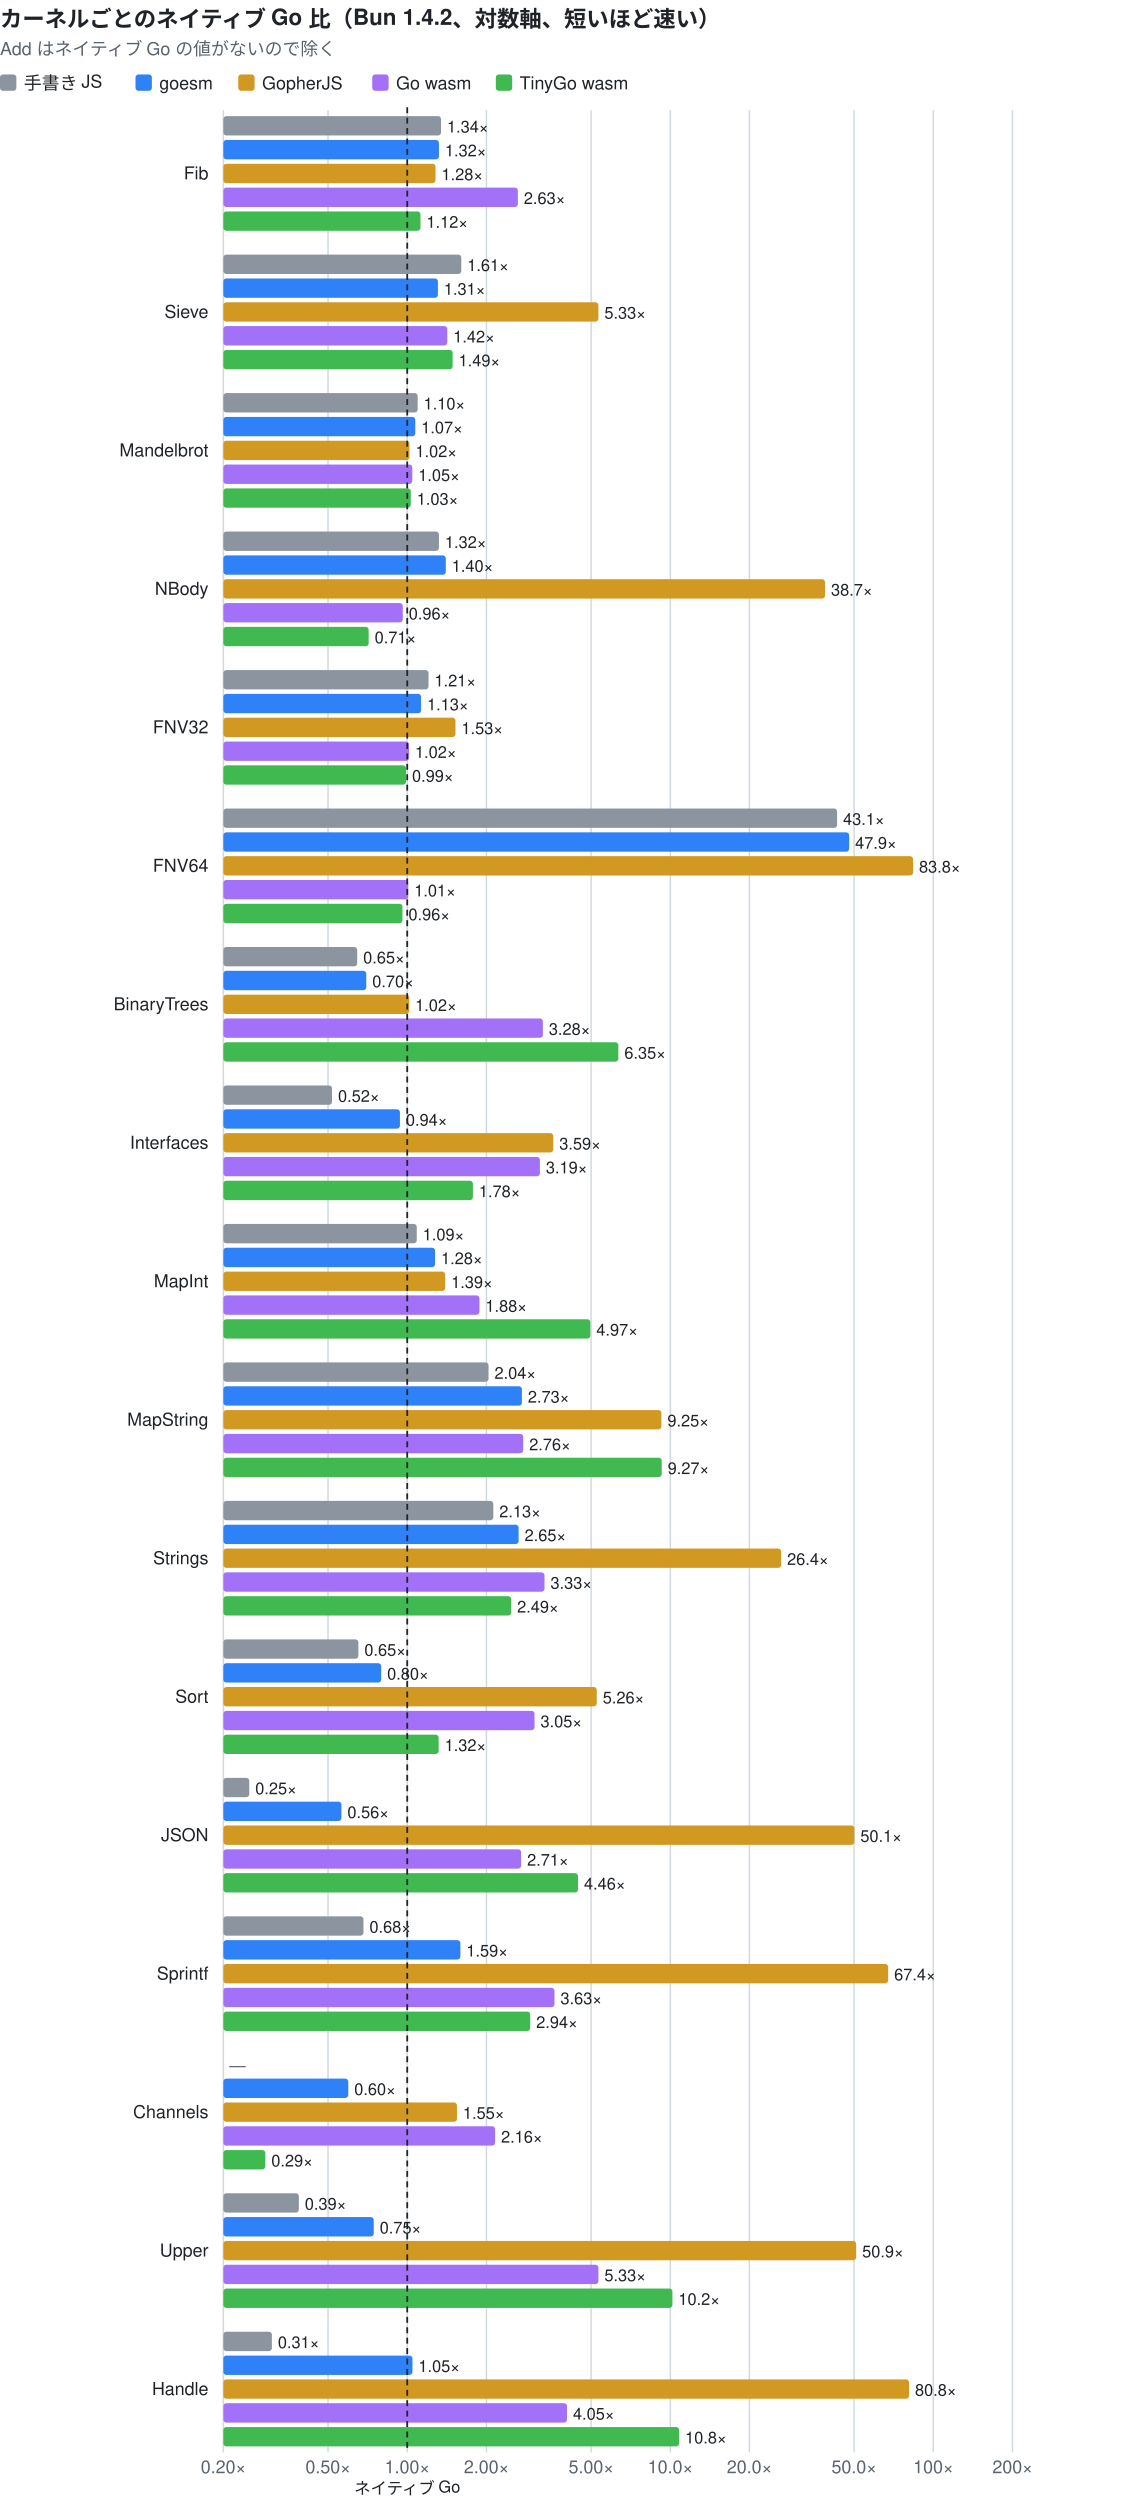
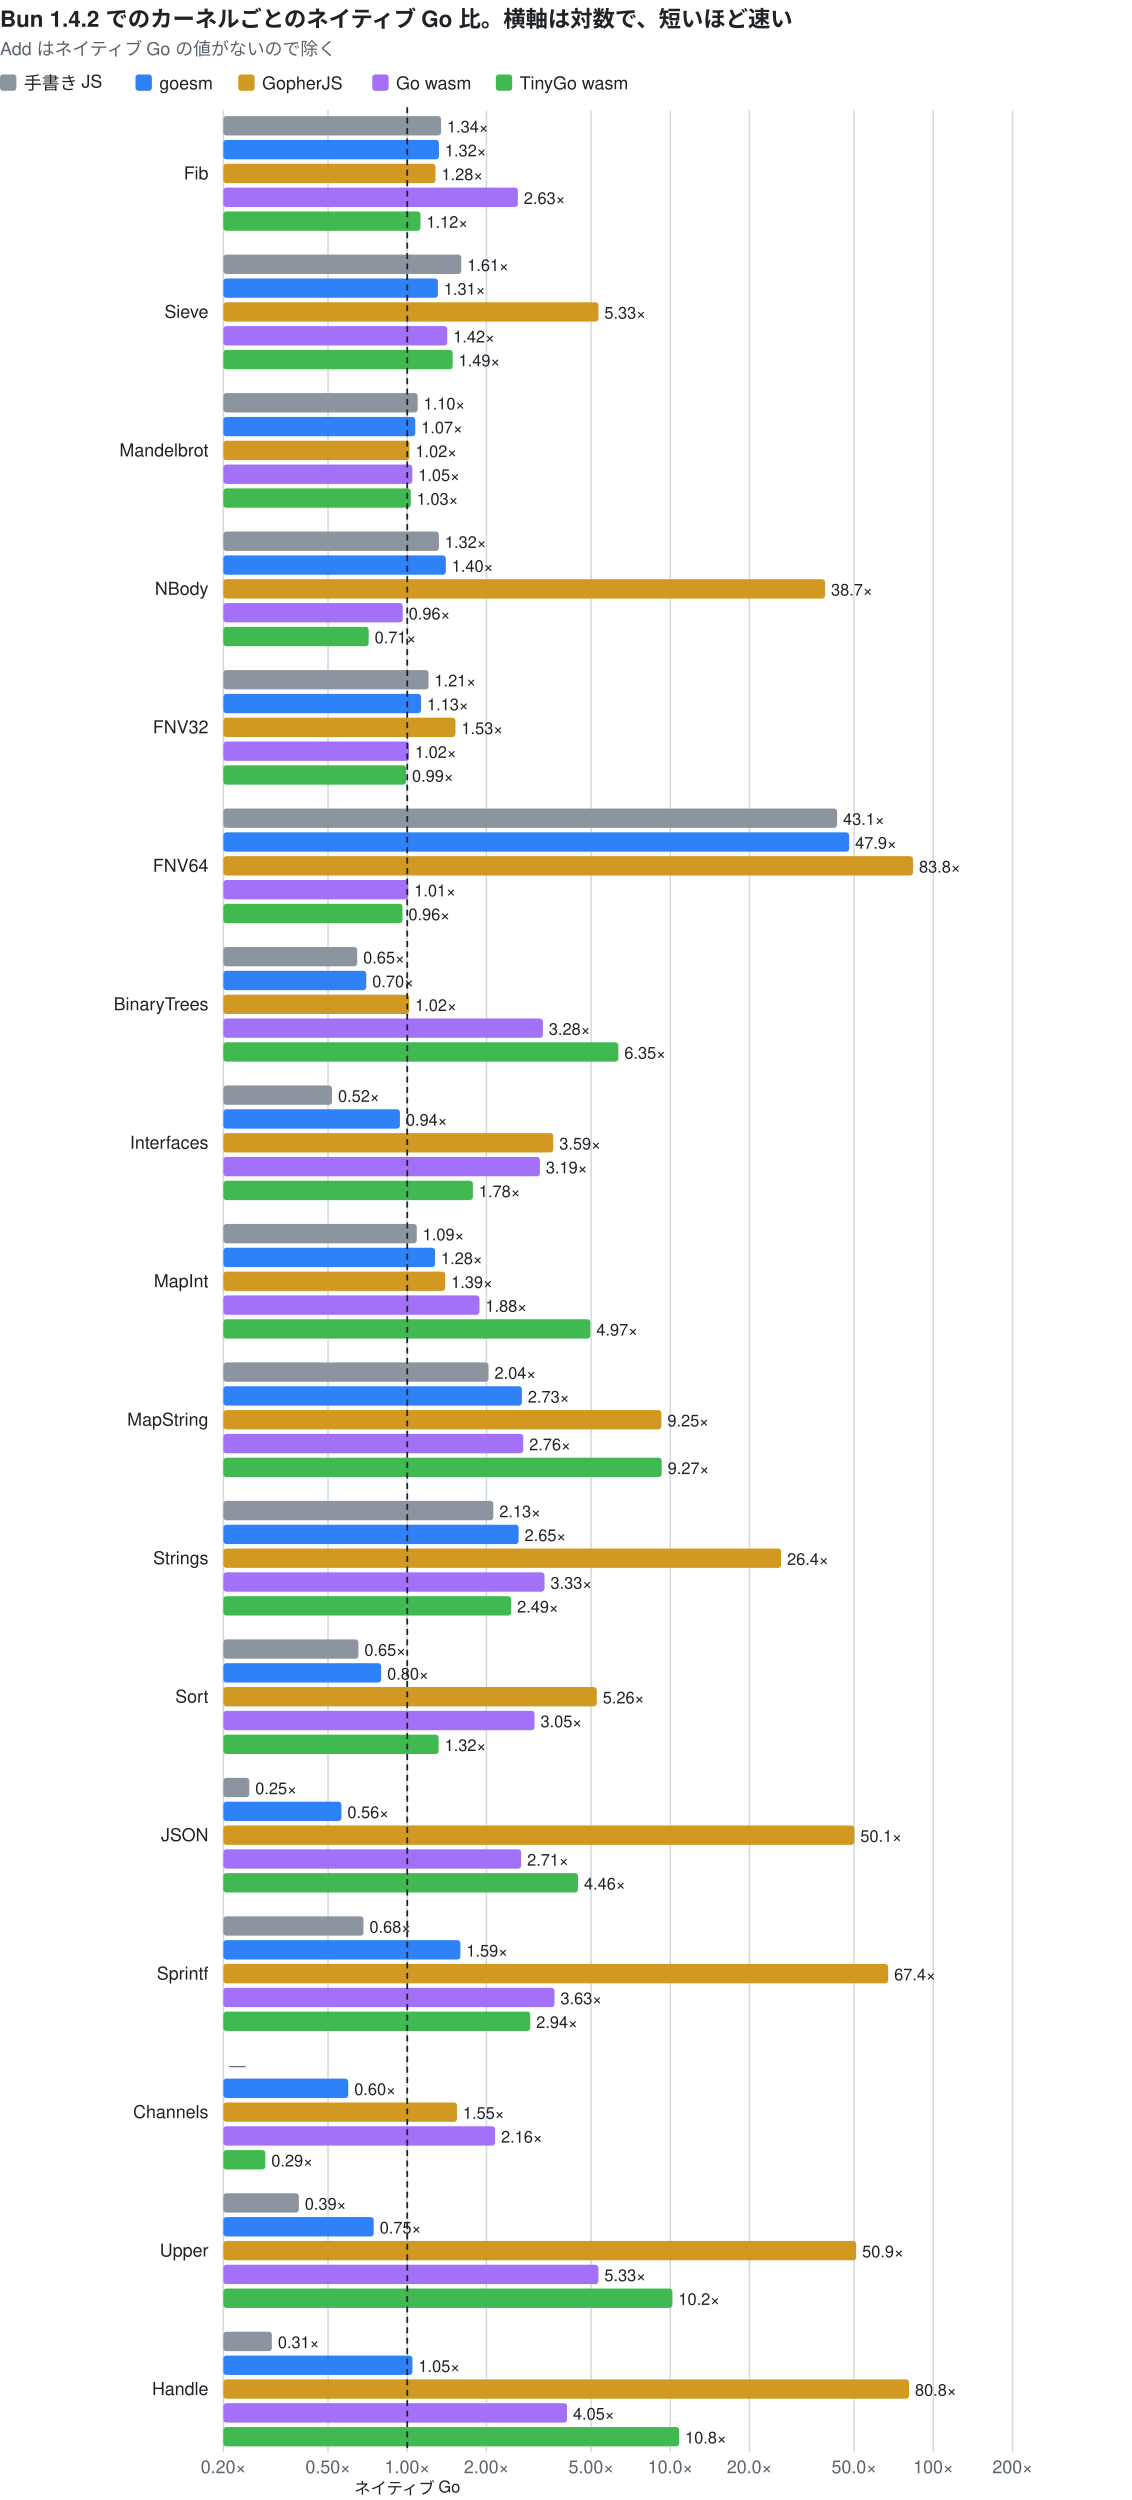
<svg xmlns="http://www.w3.org/2000/svg" width="760" height="1679" viewBox="0 0 760 1679" font-family="-apple-system, 'Segoe UI', Helvetica, Arial, 'Hiragino Sans', 'Noto Sans CJK JP', 'Yu Gothic', sans-serif" font-size="12">
  <style>.t{fill:#1f2328}.m{fill:#59636e}.g{stroke:#d1d9e0}.r{stroke:#1f2328}@media (prefers-color-scheme:dark){.t{fill:#f0f6fc}.m{fill:#9198a1}.g{stroke:#3d444d}.r{stroke:#f0f6fc}}</style>
-   <text class="t" x="0" y="18" font-size="15" font-weight="600">カーネルごとのネイティブ Go 比（Bun 1.4.2、対数軸、短いほど速い）</text>
+   <text class="t" x="0" y="18" font-size="15" font-weight="600">Bun 1.4.2 でのカーネルごとのネイティブ Go 比。横軸は対数で、短いほど速い</text>
  <text class="m" x="0" y="37">Add はネイティブ Go の値がないので除く</text>
  <rect x="0" y="50" width="11" height="11" rx="2" fill="#8c959f" />
  <text class="t" x="16" y="60">手書き JS</text>
  <rect x="91" y="50" width="11" height="11" rx="2" fill="#2f81f7" />
  <text class="t" x="107" y="60">goesm</text>
  <rect x="160" y="50" width="11" height="11" rx="2" fill="#d29922" />
  <text class="t" x="176" y="60">GopherJS</text>
  <rect x="250" y="50" width="11" height="11" rx="2" fill="#a371f7" />
  <text class="t" x="266" y="60">Go wasm</text>
  <rect x="333" y="50" width="11" height="11" rx="2" fill="#3fb950" />
  <text class="t" x="349" y="60">TinyGo wasm</text>
  <line class="g" x1="150.0" y1="74" x2="150.0" y2="1647" />
  <text class="m" x="150.0" y="1661" text-anchor="middle">0.20×</text>
  <line class="g" x1="220.3" y1="74" x2="220.3" y2="1647" />
  <text class="m" x="220.3" y="1661" text-anchor="middle">0.50×</text>
  <line class="g" x1="273.5" y1="74" x2="273.5" y2="1647" />
  <text class="m" x="273.5" y="1661" text-anchor="middle">1.00×</text>
  <line class="g" x1="326.7" y1="74" x2="326.7" y2="1647" />
  <text class="m" x="326.7" y="1661" text-anchor="middle">2.00×</text>
  <line class="g" x1="397.0" y1="74" x2="397.0" y2="1647" />
  <text class="m" x="397.0" y="1661" text-anchor="middle">5.00×</text>
  <line class="g" x1="450.2" y1="74" x2="450.2" y2="1647" />
  <text class="m" x="450.2" y="1661" text-anchor="middle">10.0×</text>
  <line class="g" x1="503.3" y1="74" x2="503.3" y2="1647" />
  <text class="m" x="503.3" y="1661" text-anchor="middle">20.0×</text>
  <line class="g" x1="573.6" y1="74" x2="573.6" y2="1647" />
  <text class="m" x="573.6" y="1661" text-anchor="middle">50.0×</text>
  <line class="g" x1="626.8" y1="74" x2="626.8" y2="1647" />
  <text class="m" x="626.8" y="1661" text-anchor="middle">100×</text>
  <line class="g" x1="680.0" y1="74" x2="680.0" y2="1647" />
  <text class="m" x="680.0" y="1661" text-anchor="middle">200×</text>
  <text class="t" x="140" y="120.5" text-anchor="end">Fib</text>
  <rect x="150" y="78" width="146.2" height="13" rx="2" fill="#8c959f" />
  <text class="t" x="300.2" y="89" font-size="11">1.34×</text>
  <rect x="150" y="94" width="144.8" height="13" rx="2" fill="#2f81f7" />
  <text class="t" x="298.8" y="105" font-size="11">1.32×</text>
  <rect x="150" y="110" width="142.5" height="13" rx="2" fill="#d29922" />
  <text class="t" x="296.5" y="121" font-size="11">1.28×</text>
  <rect x="150" y="126" width="197.8" height="13" rx="2" fill="#a371f7" />
  <text class="t" x="351.8" y="137" font-size="11">2.63×</text>
  <rect x="150" y="142" width="132.4" height="13" rx="2" fill="#3fb950" />
  <text class="t" x="286.4" y="153" font-size="11">1.12×</text>
  <text class="t" x="140" y="213.5" text-anchor="end">Sieve</text>
  <rect x="150" y="171" width="159.8" height="13" rx="2" fill="#8c959f" />
  <text class="t" x="313.8" y="182" font-size="11">1.61×</text>
  <rect x="150" y="187" width="144.1" height="13" rx="2" fill="#2f81f7" />
  <text class="t" x="298.1" y="198" font-size="11">1.31×</text>
  <rect x="150" y="203" width="251.9" height="13" rx="2" fill="#d29922" />
  <text class="t" x="405.9" y="214" font-size="11">5.33×</text>
  <rect x="150" y="219" width="150.4" height="13" rx="2" fill="#a371f7" />
  <text class="t" x="304.4" y="230" font-size="11">1.42×</text>
  <rect x="150" y="235" width="154.0" height="13" rx="2" fill="#3fb950" />
  <text class="t" x="308.0" y="246" font-size="11">1.49×</text>
  <text class="t" x="140" y="306.5" text-anchor="end">Mandelbrot</text>
  <rect x="150" y="264" width="130.5" height="13" rx="2" fill="#8c959f" />
  <text class="t" x="284.5" y="275" font-size="11">1.10×</text>
  <rect x="150" y="280" width="128.9" height="13" rx="2" fill="#2f81f7" />
  <text class="t" x="282.9" y="291" font-size="11">1.07×</text>
  <rect x="150" y="296" width="125.0" height="13" rx="2" fill="#d29922" />
  <text class="t" x="279.0" y="307" font-size="11">1.02×</text>
  <rect x="150" y="312" width="126.9" height="13" rx="2" fill="#a371f7" />
  <text class="t" x="280.9" y="323" font-size="11">1.05×</text>
  <rect x="150" y="328" width="125.9" height="13" rx="2" fill="#3fb950" />
  <text class="t" x="279.9" y="339" font-size="11">1.03×</text>
  <text class="t" x="140" y="399.5" text-anchor="end">NBody</text>
  <rect x="150" y="357" width="144.8" height="13" rx="2" fill="#8c959f" />
  <text class="t" x="298.8" y="368" font-size="11">1.32×</text>
  <rect x="150" y="373" width="149.4" height="13" rx="2" fill="#2f81f7" />
  <text class="t" x="303.4" y="384" font-size="11">1.40×</text>
  <rect x="150" y="389" width="404.1" height="13" rx="2" fill="#d29922" />
  <text class="t" x="558.1" y="400" font-size="11">38.7×</text>
  <rect x="150" y="405" width="120.5" height="13" rx="2" fill="#a371f7" />
  <text class="t" x="274.5" y="416" font-size="11">0.96×</text>
  <rect x="150" y="421" width="97.6" height="13" rx="2" fill="#3fb950" />
  <text class="t" x="251.6" y="432" font-size="11">0.71×</text>
  <text class="t" x="140" y="492.5" text-anchor="end">FNV32</text>
  <rect x="150" y="450" width="137.8" height="13" rx="2" fill="#8c959f" />
  <text class="t" x="291.8" y="461" font-size="11">1.21×</text>
  <rect x="150" y="466" width="132.8" height="13" rx="2" fill="#2f81f7" />
  <text class="t" x="286.8" y="477" font-size="11">1.13×</text>
  <rect x="150" y="482" width="155.9" height="13" rx="2" fill="#d29922" />
  <text class="t" x="309.9" y="493" font-size="11">1.53×</text>
  <rect x="150" y="498" width="124.7" height="13" rx="2" fill="#a371f7" />
  <text class="t" x="278.7" y="509" font-size="11">1.02×</text>
  <rect x="150" y="514" width="122.7" height="13" rx="2" fill="#3fb950" />
  <text class="t" x="276.7" y="525" font-size="11">0.99×</text>
  <text class="t" x="140" y="585.5" text-anchor="end">FNV64</text>
  <rect x="150" y="543" width="412.2" height="13" rx="2" fill="#8c959f" />
  <text class="t" x="566.2" y="554" font-size="11">43.1×</text>
  <rect x="150" y="559" width="420.3" height="13" rx="2" fill="#2f81f7" />
  <text class="t" x="574.3" y="570" font-size="11">47.9×</text>
  <rect x="150" y="575" width="463.2" height="13" rx="2" fill="#d29922" />
  <text class="t" x="617.2" y="586" font-size="11">83.8×</text>
  <rect x="150" y="591" width="124.2" height="13" rx="2" fill="#a371f7" />
  <text class="t" x="278.2" y="602" font-size="11">1.01×</text>
  <rect x="150" y="607" width="120.3" height="13" rx="2" fill="#3fb950" />
  <text class="t" x="274.3" y="618" font-size="11">0.96×</text>
  <text class="t" x="140" y="678.5" text-anchor="end">BinaryTrees</text>
  <rect x="150" y="636" width="89.9" height="13" rx="2" fill="#8c959f" />
  <text class="t" x="243.9" y="647" font-size="11">0.65×</text>
  <rect x="150" y="652" width="96.0" height="13" rx="2" fill="#2f81f7" />
  <text class="t" x="250.0" y="663" font-size="11">0.70×</text>
  <rect x="150" y="668" width="124.8" height="13" rx="2" fill="#d29922" />
  <text class="t" x="278.8" y="679" font-size="11">1.02×</text>
  <rect x="150" y="684" width="214.6" height="13" rx="2" fill="#a371f7" />
  <text class="t" x="368.6" y="695" font-size="11">3.28×</text>
  <rect x="150" y="700" width="265.3" height="13" rx="2" fill="#3fb950" />
  <text class="t" x="419.3" y="711" font-size="11">6.35×</text>
  <text class="t" x="140" y="771.5" text-anchor="end">Interfaces</text>
  <rect x="150" y="729" width="73.0" height="13" rx="2" fill="#8c959f" />
  <text class="t" x="227.0" y="740" font-size="11">0.52×</text>
  <rect x="150" y="745" width="118.6" height="13" rx="2" fill="#2f81f7" />
  <text class="t" x="272.6" y="756" font-size="11">0.94×</text>
  <rect x="150" y="761" width="221.6" height="13" rx="2" fill="#d29922" />
  <text class="t" x="375.6" y="772" font-size="11">3.59×</text>
  <rect x="150" y="777" width="212.6" height="13" rx="2" fill="#a371f7" />
  <text class="t" x="366.6" y="788" font-size="11">3.19×</text>
  <rect x="150" y="793" width="167.6" height="13" rx="2" fill="#3fb950" />
  <text class="t" x="321.6" y="804" font-size="11">1.78×</text>
  <text class="t" x="140" y="864.5" text-anchor="end">MapInt</text>
  <rect x="150" y="822" width="129.9" height="13" rx="2" fill="#8c959f" />
  <text class="t" x="283.9" y="833" font-size="11">1.09×</text>
  <rect x="150" y="838" width="142.2" height="13" rx="2" fill="#2f81f7" />
  <text class="t" x="296.2" y="849" font-size="11">1.28×</text>
  <rect x="150" y="854" width="149.0" height="13" rx="2" fill="#d29922" />
  <text class="t" x="303.0" y="865" font-size="11">1.39×</text>
  <rect x="150" y="870" width="172.0" height="13" rx="2" fill="#a371f7" />
  <text class="t" x="326.0" y="881" font-size="11">1.88×</text>
  <rect x="150" y="886" width="246.5" height="13" rx="2" fill="#3fb950" />
  <text class="t" x="400.5" y="897" font-size="11">4.97×</text>
  <text class="t" x="140" y="957.5" text-anchor="end">MapString</text>
  <rect x="150" y="915" width="178.1" height="13" rx="2" fill="#8c959f" />
  <text class="t" x="332.1" y="926" font-size="11">2.04×</text>
  <rect x="150" y="931" width="200.5" height="13" rx="2" fill="#2f81f7" />
  <text class="t" x="354.5" y="942" font-size="11">2.73×</text>
  <rect x="150" y="947" width="294.2" height="13" rx="2" fill="#d29922" />
  <text class="t" x="448.2" y="958" font-size="11">9.25×</text>
  <rect x="150" y="963" width="201.4" height="13" rx="2" fill="#a371f7" />
  <text class="t" x="355.4" y="974" font-size="11">2.76×</text>
  <rect x="150" y="979" width="294.4" height="13" rx="2" fill="#3fb950" />
  <text class="t" x="448.4" y="990" font-size="11">9.27×</text>
  <text class="t" x="140" y="1050.5" text-anchor="end">Strings</text>
  <rect x="150" y="1008" width="181.3" height="13" rx="2" fill="#8c959f" />
  <text class="t" x="335.3" y="1019" font-size="11">2.13×</text>
  <rect x="150" y="1024" width="198.3" height="13" rx="2" fill="#2f81f7" />
  <text class="t" x="352.3" y="1035" font-size="11">2.65×</text>
  <rect x="150" y="1040" width="374.6" height="13" rx="2" fill="#d29922" />
  <text class="t" x="528.6" y="1051" font-size="11">26.4×</text>
  <rect x="150" y="1056" width="215.7" height="13" rx="2" fill="#a371f7" />
  <text class="t" x="369.7" y="1067" font-size="11">3.33×</text>
  <rect x="150" y="1072" width="193.3" height="13" rx="2" fill="#3fb950" />
  <text class="t" x="347.3" y="1083" font-size="11">2.49×</text>
  <text class="t" x="140" y="1143.5" text-anchor="end">Sort</text>
  <rect x="150" y="1101" width="90.7" height="13" rx="2" fill="#8c959f" />
  <text class="t" x="244.7" y="1112" font-size="11">0.65×</text>
  <rect x="150" y="1117" width="106.0" height="13" rx="2" fill="#2f81f7" />
  <text class="t" x="260.0" y="1128" font-size="11">0.80×</text>
  <rect x="150" y="1133" width="250.8" height="13" rx="2" fill="#d29922" />
  <text class="t" x="404.8" y="1144" font-size="11">5.26×</text>
  <rect x="150" y="1149" width="209.0" height="13" rx="2" fill="#a371f7" />
  <text class="t" x="363.0" y="1160" font-size="11">3.05×</text>
  <rect x="150" y="1165" width="144.6" height="13" rx="2" fill="#3fb950" />
  <text class="t" x="298.6" y="1176" font-size="11">1.32×</text>
  <text class="t" x="140" y="1236.5" text-anchor="end">JSON</text>
  <rect x="150" y="1194" width="17.4" height="13" rx="2" fill="#8c959f" />
  <text class="t" x="171.4" y="1205" font-size="11">0.25×</text>
  <rect x="150" y="1210" width="79.3" height="13" rx="2" fill="#2f81f7" />
  <text class="t" x="233.3" y="1221" font-size="11">0.56×</text>
  <rect x="150" y="1226" width="423.8" height="13" rx="2" fill="#d29922" />
  <text class="t" x="577.8" y="1237" font-size="11">50.1×</text>
  <rect x="150" y="1242" width="200.0" height="13" rx="2" fill="#a371f7" />
  <text class="t" x="354.0" y="1253" font-size="11">2.71×</text>
  <rect x="150" y="1258" width="238.2" height="13" rx="2" fill="#3fb950" />
  <text class="t" x="392.2" y="1269" font-size="11">4.46×</text>
  <text class="t" x="140" y="1329.5" text-anchor="end">Sprintf</text>
  <rect x="150" y="1287" width="94.1" height="13" rx="2" fill="#8c959f" />
  <text class="t" x="248.1" y="1298" font-size="11">0.68×</text>
  <rect x="150" y="1303" width="159.2" height="13" rx="2" fill="#2f81f7" />
  <text class="t" x="313.2" y="1314" font-size="11">1.59×</text>
  <rect x="150" y="1319" width="446.5" height="13" rx="2" fill="#d29922" />
  <text class="t" x="600.5" y="1330" font-size="11">67.4×</text>
  <rect x="150" y="1335" width="222.4" height="13" rx="2" fill="#a371f7" />
  <text class="t" x="376.4" y="1346" font-size="11">3.63×</text>
  <rect x="150" y="1351" width="206.1" height="13" rx="2" fill="#3fb950" />
  <text class="t" x="360.1" y="1362" font-size="11">2.94×</text>
  <text class="t" x="140" y="1422.5" text-anchor="end">Channels</text>
  <text class="m" x="154" y="1391" font-size="11">—</text>
  <rect x="150" y="1396" width="83.9" height="13" rx="2" fill="#2f81f7" />
  <text class="t" x="237.9" y="1407" font-size="11">0.60×</text>
  <rect x="150" y="1412" width="156.9" height="13" rx="2" fill="#d29922" />
  <text class="t" x="310.9" y="1423" font-size="11">1.55×</text>
  <rect x="150" y="1428" width="182.5" height="13" rx="2" fill="#a371f7" />
  <text class="t" x="336.5" y="1439" font-size="11">2.16×</text>
  <rect x="150" y="1444" width="28.2" height="13" rx="2" fill="#3fb950" />
  <text class="t" x="182.2" y="1455" font-size="11">0.29×</text>
  <text class="t" x="140" y="1515.5" text-anchor="end">Upper</text>
  <rect x="150" y="1473" width="50.7" height="13" rx="2" fill="#8c959f" />
  <text class="t" x="204.7" y="1484" font-size="11">0.39×</text>
  <rect x="150" y="1489" width="101.0" height="13" rx="2" fill="#2f81f7" />
  <text class="t" x="255.0" y="1500" font-size="11">0.75×</text>
  <rect x="150" y="1505" width="425.0" height="13" rx="2" fill="#d29922" />
  <text class="t" x="579.0" y="1516" font-size="11">50.9×</text>
  <rect x="150" y="1521" width="251.9" height="13" rx="2" fill="#a371f7" />
  <text class="t" x="405.9" y="1532" font-size="11">5.33×</text>
  <rect x="150" y="1537" width="301.6" height="13" rx="2" fill="#3fb950" />
  <text class="t" x="455.6" y="1548" font-size="11">10.2×</text>
  <text class="t" x="140" y="1608.5" text-anchor="end">Handle</text>
  <rect x="150" y="1566" width="32.6" height="13" rx="2" fill="#8c959f" />
  <text class="t" x="186.6" y="1577" font-size="11">0.31×</text>
  <rect x="150" y="1582" width="127.0" height="13" rx="2" fill="#2f81f7" />
  <text class="t" x="281.0" y="1593" font-size="11">1.05×</text>
  <rect x="150" y="1598" width="460.5" height="13" rx="2" fill="#d29922" />
  <text class="t" x="614.5" y="1609" font-size="11">80.8×</text>
  <rect x="150" y="1614" width="230.8" height="13" rx="2" fill="#a371f7" />
  <text class="t" x="384.8" y="1625" font-size="11">4.05×</text>
  <rect x="150" y="1630" width="306.1" height="13" rx="2" fill="#3fb950" />
  <text class="t" x="460.1" y="1641" font-size="11">10.8×</text>
  <line class="r" x1="273.5" y1="72" x2="273.5" y2="1647" stroke-dasharray="4 3" stroke-width="1.2" />
  <text class="t" x="273.5" y="1675" text-anchor="middle" font-size="11">ネイティブ Go</text>
</svg>
